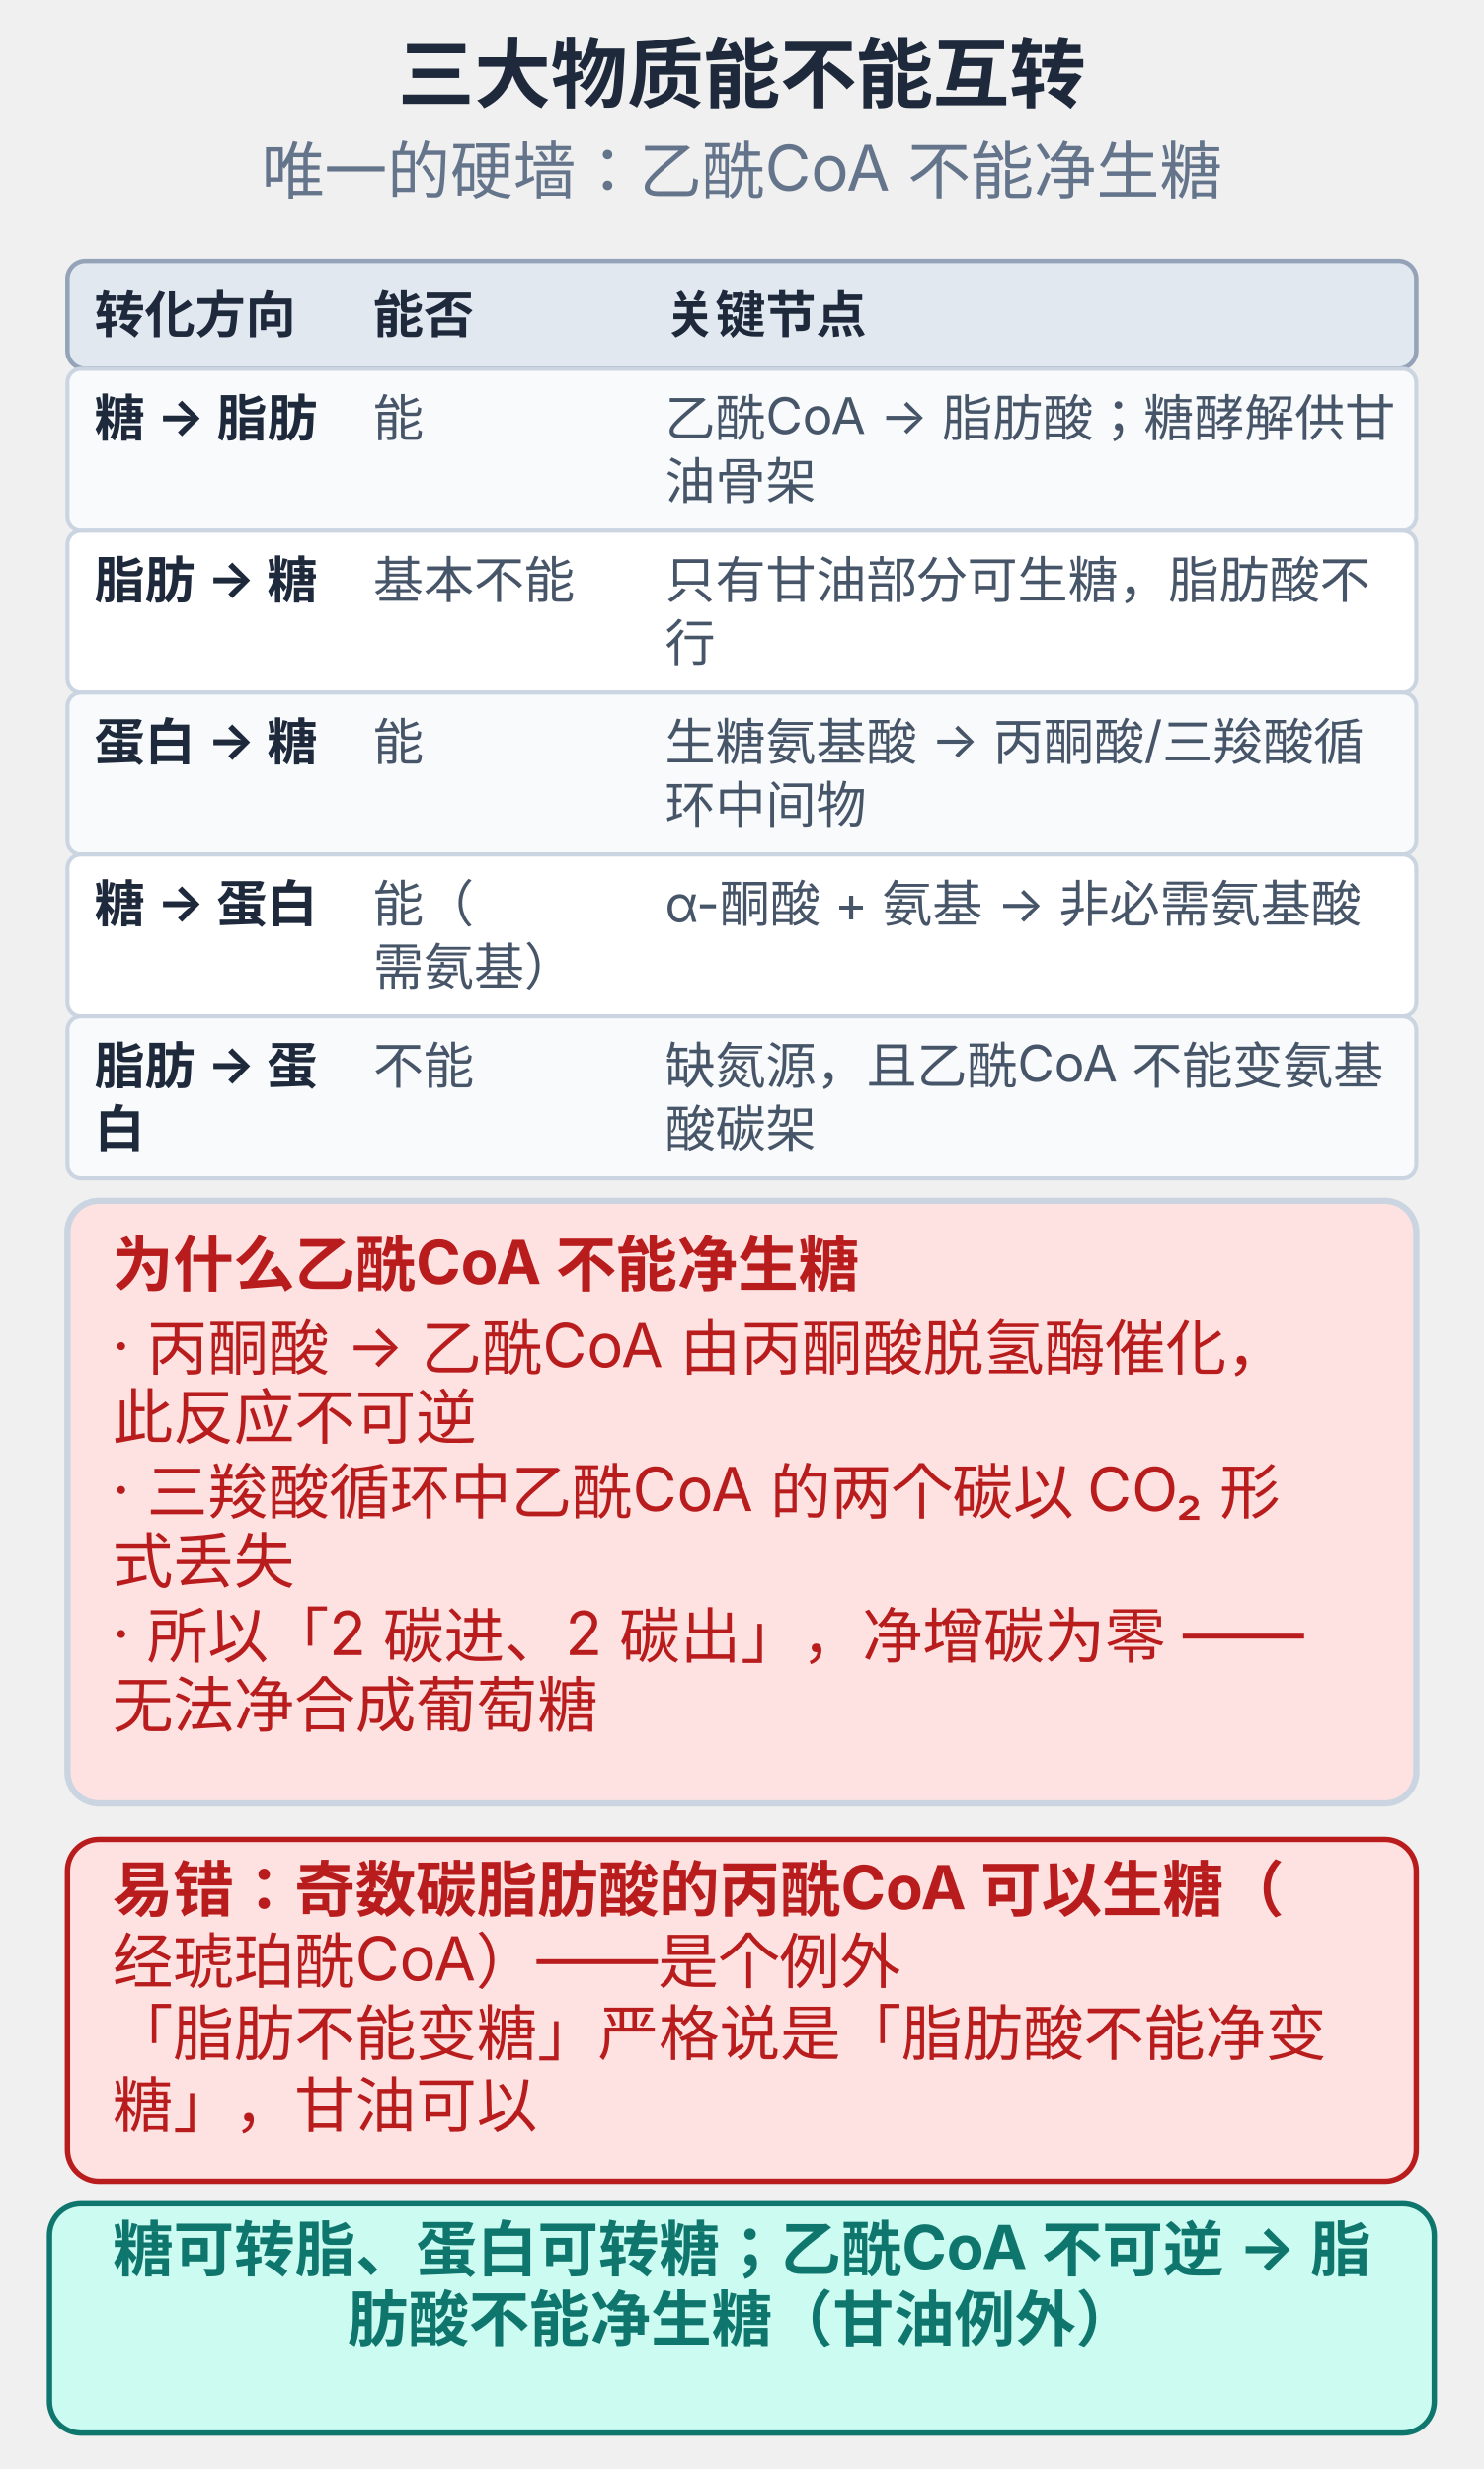
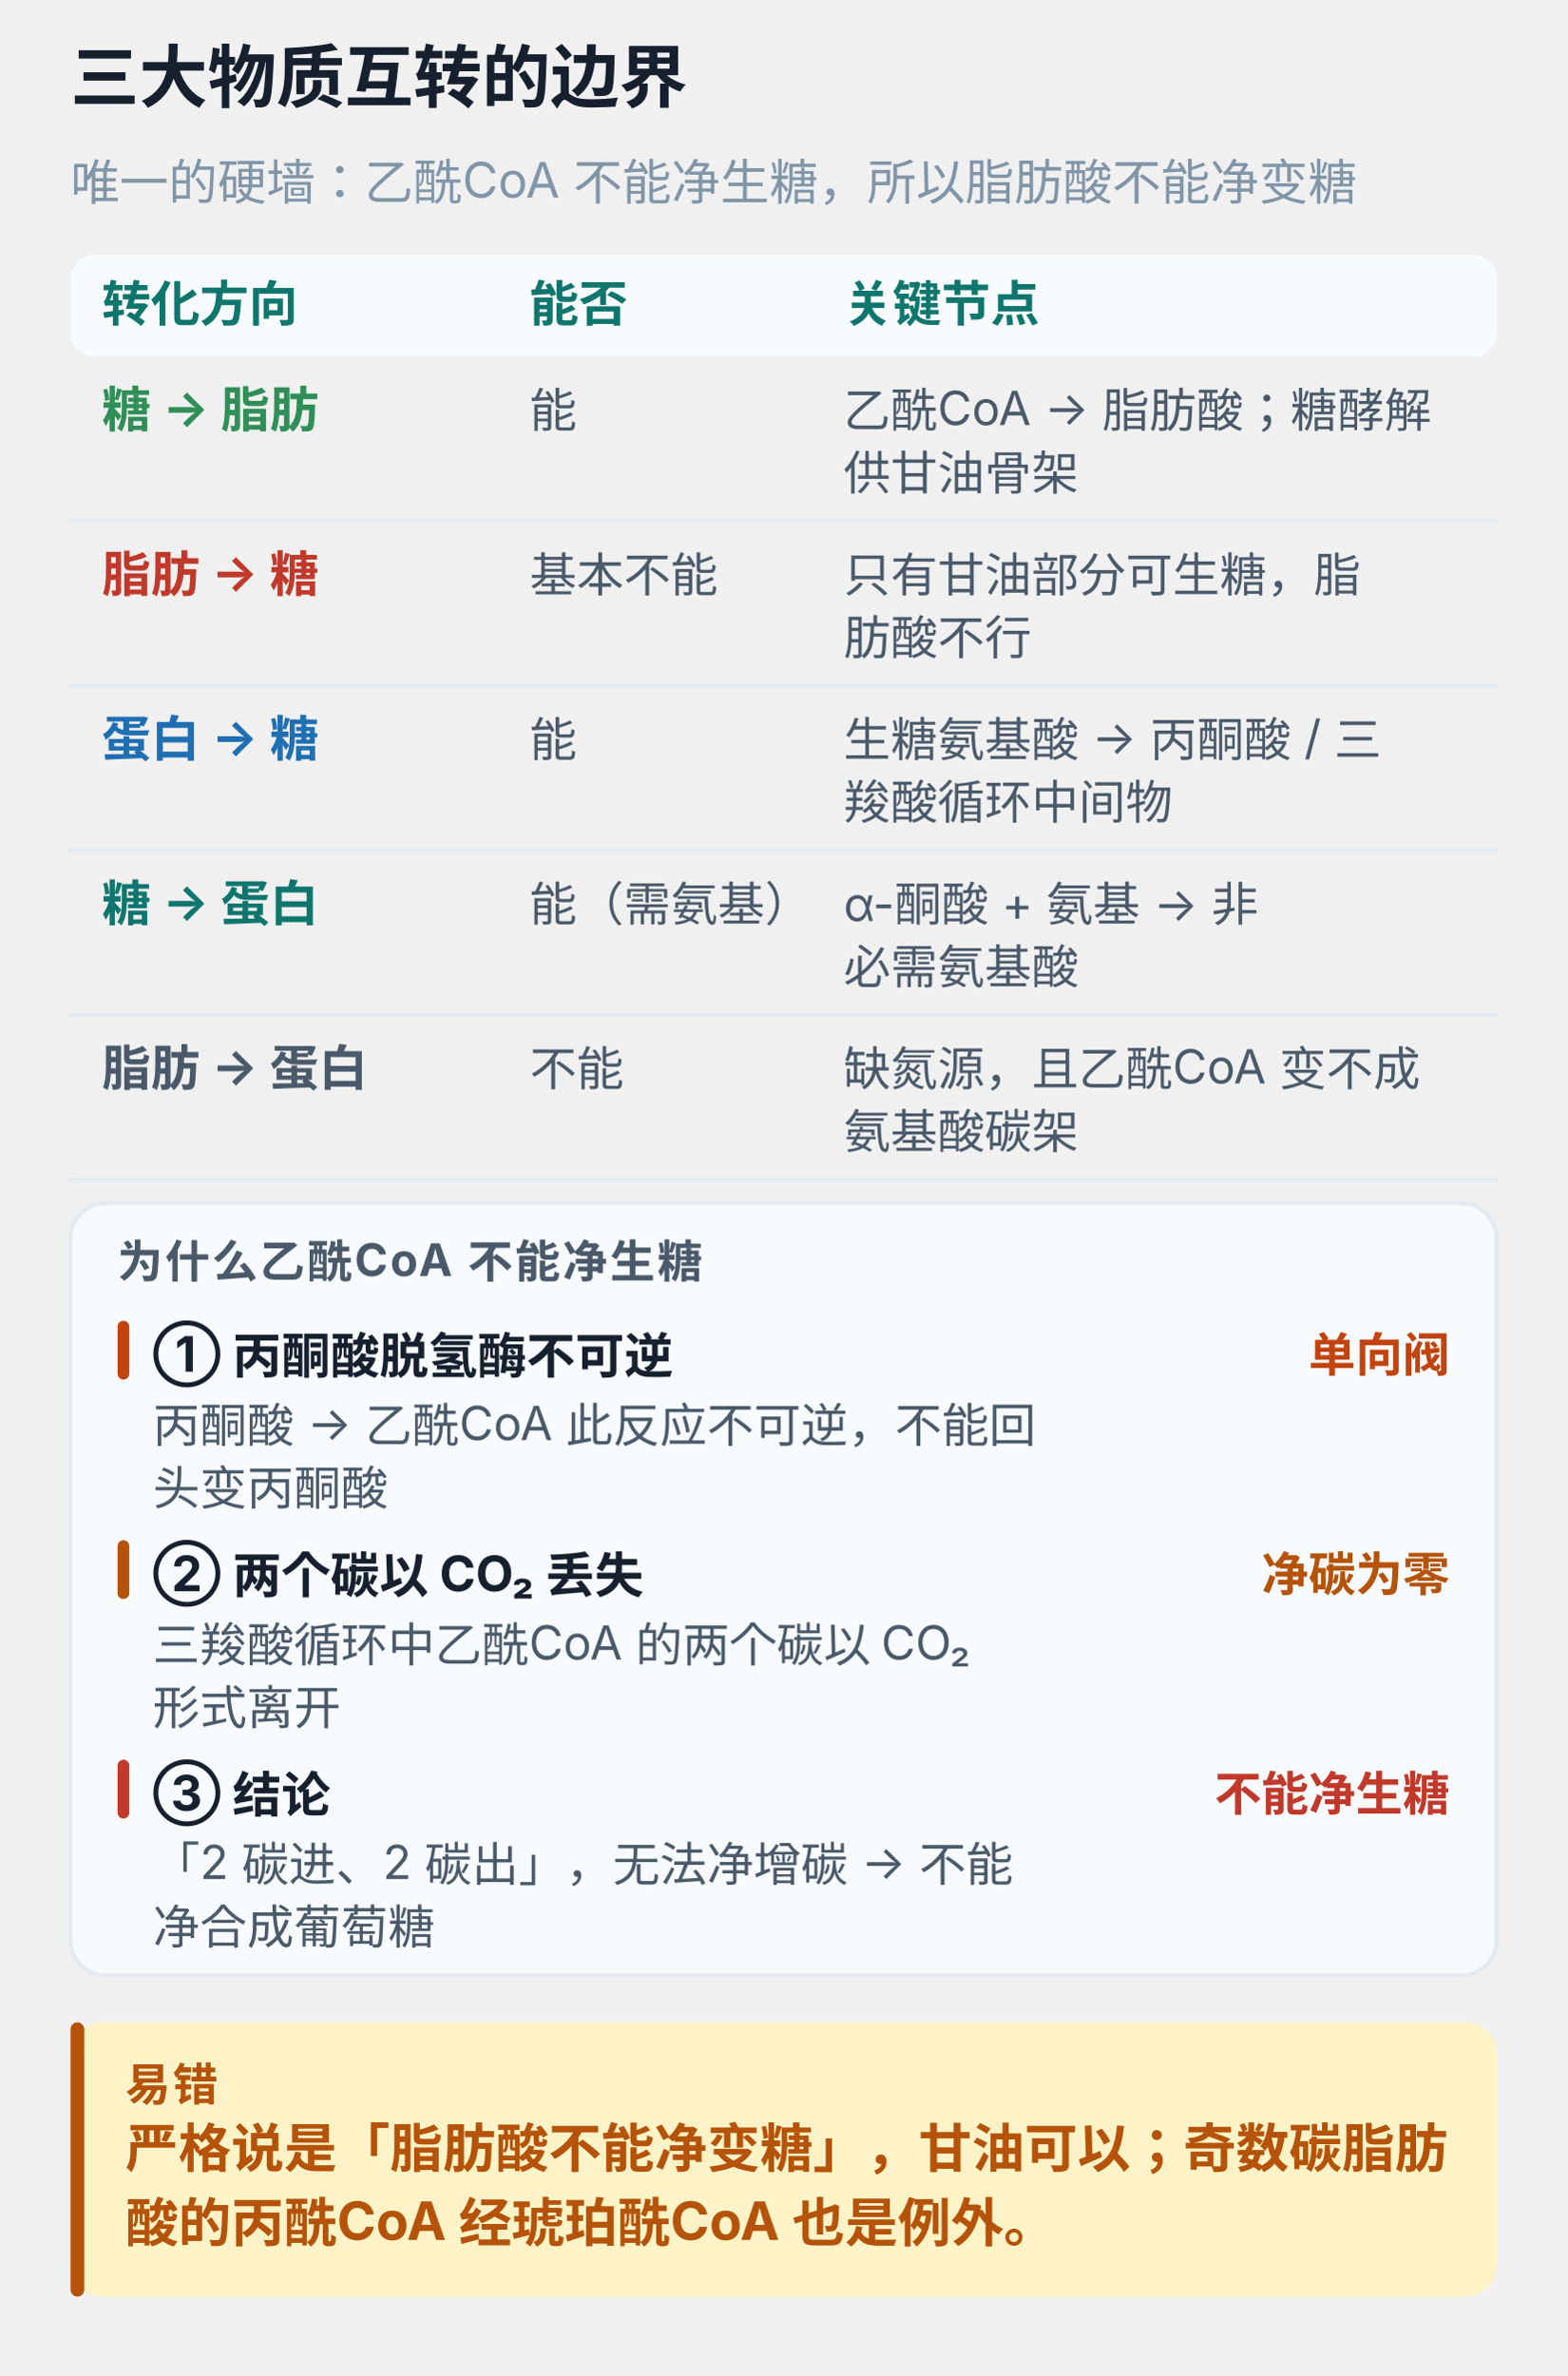
- <svg xmlns="http://www.w3.org/2000/svg" viewBox="0 0 330 549" width="100%" style="max-width:330px;display:block;margin:0 auto;background:#ffffff;border-radius:10px" role="img">
-   <text x="165.0" y="22.6" text-anchor="middle" font-size="17" font-weight="700" fill="#1e293b" font-family="-apple-system,'PingFang SC','Microsoft YaHei',sans-serif">三大物质能不能互转</text>
-   <text x="165.0" y="43.0" text-anchor="middle" font-size="14" font-weight="400" fill="#64748b" font-family="-apple-system,'PingFang SC','Microsoft YaHei',sans-serif">唯一的硬墙：乙酰CoA 不能净生糖</text>
-   <rect x="15.0" y="58.0" width="300.0" height="24.0" rx="4" fill="#e2e8f0" stroke="#94a3b8" stroke-width="1" />
-   <text x="21.0" y="74.0" text-anchor="start" font-size="11.2" font-weight="700" fill="#1e293b" font-family="-apple-system,'PingFang SC','Microsoft YaHei',sans-serif">转化方向</text>
-   <text x="83.0" y="74.0" text-anchor="start" font-size="11.2" font-weight="700" fill="#1e293b" font-family="-apple-system,'PingFang SC','Microsoft YaHei',sans-serif">能否</text>
-   <text x="147.9" y="74.0" text-anchor="start" font-size="11.2" font-weight="700" fill="#1e293b" font-family="-apple-system,'PingFang SC','Microsoft YaHei',sans-serif">关键节点</text>
-   <rect x="15.0" y="82.0" width="300.0" height="36.0" rx="3" fill="#f8fafc" stroke="#cbd5e1" stroke-width="0.9" />
-   <text x="21.0" y="97.0" text-anchor="start" font-size="11.2" font-weight="700" fill="#1e293b" font-family="-apple-system,'PingFang SC','Microsoft YaHei',sans-serif">糖 → 脂肪</text>
-   <text x="83.0" y="97.0" text-anchor="start" font-size="11.2" font-weight="400" fill="#475569" font-family="-apple-system,'PingFang SC','Microsoft YaHei',sans-serif">能</text>
-   <text x="147.9" y="97.0" text-anchor="start" font-size="11.2" font-weight="400" fill="#475569" font-family="-apple-system,'PingFang SC','Microsoft YaHei',sans-serif">乙酰CoA → 脂肪酸；糖酵解供甘</text>
-   <text x="147.9" y="111.0" text-anchor="start" font-size="11.2" font-weight="400" fill="#475569" font-family="-apple-system,'PingFang SC','Microsoft YaHei',sans-serif">油骨架</text>
-   <rect x="15.0" y="118.0" width="300.0" height="36.0" rx="3" fill="#ffffff" stroke="#cbd5e1" stroke-width="0.9" />
-   <text x="21.0" y="133.0" text-anchor="start" font-size="11.2" font-weight="700" fill="#1e293b" font-family="-apple-system,'PingFang SC','Microsoft YaHei',sans-serif">脂肪 → 糖</text>
-   <text x="83.0" y="133.0" text-anchor="start" font-size="11.2" font-weight="400" fill="#475569" font-family="-apple-system,'PingFang SC','Microsoft YaHei',sans-serif">基本不能</text>
-   <text x="147.9" y="133.0" text-anchor="start" font-size="11.2" font-weight="400" fill="#475569" font-family="-apple-system,'PingFang SC','Microsoft YaHei',sans-serif">只有甘油部分可生糖，脂肪酸不</text>
-   <text x="147.9" y="147.0" text-anchor="start" font-size="11.2" font-weight="400" fill="#475569" font-family="-apple-system,'PingFang SC','Microsoft YaHei',sans-serif">行</text>
-   <rect x="15.0" y="154.0" width="300.0" height="36.0" rx="3" fill="#f8fafc" stroke="#cbd5e1" stroke-width="0.9" />
-   <text x="21.0" y="169.0" text-anchor="start" font-size="11.2" font-weight="700" fill="#1e293b" font-family="-apple-system,'PingFang SC','Microsoft YaHei',sans-serif">蛋白 → 糖</text>
-   <text x="83.0" y="169.0" text-anchor="start" font-size="11.2" font-weight="400" fill="#475569" font-family="-apple-system,'PingFang SC','Microsoft YaHei',sans-serif">能</text>
-   <text x="147.9" y="169.0" text-anchor="start" font-size="11.2" font-weight="400" fill="#475569" font-family="-apple-system,'PingFang SC','Microsoft YaHei',sans-serif">生糖氨基酸 → 丙酮酸/三羧酸循</text>
-   <text x="147.9" y="183.0" text-anchor="start" font-size="11.2" font-weight="400" fill="#475569" font-family="-apple-system,'PingFang SC','Microsoft YaHei',sans-serif">环中间物</text>
-   <rect x="15.0" y="190.0" width="300.0" height="36.0" rx="3" fill="#ffffff" stroke="#cbd5e1" stroke-width="0.9" />
-   <text x="21.0" y="205.0" text-anchor="start" font-size="11.2" font-weight="700" fill="#1e293b" font-family="-apple-system,'PingFang SC','Microsoft YaHei',sans-serif">糖 → 蛋白</text>
-   <text x="83.0" y="205.0" text-anchor="start" font-size="11.2" font-weight="400" fill="#475569" font-family="-apple-system,'PingFang SC','Microsoft YaHei',sans-serif">能（</text>
-   <text x="83.0" y="219.0" text-anchor="start" font-size="11.2" font-weight="400" fill="#475569" font-family="-apple-system,'PingFang SC','Microsoft YaHei',sans-serif">需氨基）</text>
-   <text x="147.9" y="205.0" text-anchor="start" font-size="11.2" font-weight="400" fill="#475569" font-family="-apple-system,'PingFang SC','Microsoft YaHei',sans-serif">α-酮酸 + 氨基 → 非必需氨基酸</text>
-   <rect x="15.0" y="226.0" width="300.0" height="36.0" rx="3" fill="#f8fafc" stroke="#cbd5e1" stroke-width="0.9" />
-   <text x="21.0" y="241.0" text-anchor="start" font-size="11.2" font-weight="700" fill="#1e293b" font-family="-apple-system,'PingFang SC','Microsoft YaHei',sans-serif">脂肪 → 蛋</text>
-   <text x="21.0" y="255.0" text-anchor="start" font-size="11.2" font-weight="700" fill="#1e293b" font-family="-apple-system,'PingFang SC','Microsoft YaHei',sans-serif">白</text>
-   <text x="83.0" y="241.0" text-anchor="start" font-size="11.2" font-weight="400" fill="#475569" font-family="-apple-system,'PingFang SC','Microsoft YaHei',sans-serif">不能</text>
-   <text x="147.9" y="241.0" text-anchor="start" font-size="11.2" font-weight="400" fill="#475569" font-family="-apple-system,'PingFang SC','Microsoft YaHei',sans-serif">缺氮源，且乙酰CoA 不能变氨基</text>
-   <text x="147.9" y="255.0" text-anchor="start" font-size="11.2" font-weight="400" fill="#475569" font-family="-apple-system,'PingFang SC','Microsoft YaHei',sans-serif">酸碳架</text>
-   <rect x="15.0" y="267.0" width="300.0" height="134.0" rx="7" fill="#fee2e2" stroke="#cbd5e1" stroke-width="1.4" />
-   <text x="25.0" y="286.0" text-anchor="start" font-size="13.5" font-weight="700" fill="#b91c1c" font-family="-apple-system,'PingFang SC','Microsoft YaHei',sans-serif">为什么乙酰CoA 不能净生糖</text>
-   <text x="25.0" y="304.0" text-anchor="start" font-size="13.5" font-weight="400" fill="#b91c1c" font-family="-apple-system,'PingFang SC','Microsoft YaHei',sans-serif">· 丙酮酸 → 乙酰CoA 由丙酮酸脱氢酶催化，</text>
-   <text x="25.0" y="320.0" text-anchor="start" font-size="13.5" font-weight="400" fill="#b91c1c" font-family="-apple-system,'PingFang SC','Microsoft YaHei',sans-serif">此反应不可逆</text>
-   <text x="25.0" y="336.0" text-anchor="start" font-size="13.5" font-weight="400" fill="#b91c1c" font-family="-apple-system,'PingFang SC','Microsoft YaHei',sans-serif">· 三羧酸循环中乙酰CoA 的两个碳以 CO₂ 形</text>
-   <text x="25.0" y="352.0" text-anchor="start" font-size="13.5" font-weight="400" fill="#b91c1c" font-family="-apple-system,'PingFang SC','Microsoft YaHei',sans-serif">式丢失</text>
-   <text x="25.0" y="368.0" text-anchor="start" font-size="13.5" font-weight="400" fill="#b91c1c" font-family="-apple-system,'PingFang SC','Microsoft YaHei',sans-serif">· 所以「2 碳进、2 碳出」，净增碳为零 ——</text>
-   <text x="25.0" y="384.0" text-anchor="start" font-size="13.5" font-weight="400" fill="#b91c1c" font-family="-apple-system,'PingFang SC','Microsoft YaHei',sans-serif"> 无法净合成葡萄糖</text>
-   <rect x="15.0" y="409.0" width="300.0" height="76.0" rx="7" fill="#fee2e2" stroke="#b91c1c" stroke-width="1.2" />
-   <text x="25.0" y="425.0" text-anchor="start" font-size="13.5" font-weight="700" fill="#b91c1c" font-family="-apple-system,'PingFang SC','Microsoft YaHei',sans-serif">易错：奇数碳脂肪酸的丙酰CoA 可以生糖（</text>
-   <text x="25.0" y="441.0" text-anchor="start" font-size="13.5" font-weight="400" fill="#b91c1c" font-family="-apple-system,'PingFang SC','Microsoft YaHei',sans-serif">经琥珀酰CoA）——是个例外</text>
-   <text x="25.0" y="457.0" text-anchor="start" font-size="13.5" font-weight="400" fill="#b91c1c" font-family="-apple-system,'PingFang SC','Microsoft YaHei',sans-serif">「脂肪不能变糖」严格说是「脂肪酸不能净变</text>
-   <text x="25.0" y="473.0" text-anchor="start" font-size="13.5" font-weight="400" fill="#b91c1c" font-family="-apple-system,'PingFang SC','Microsoft YaHei',sans-serif">糖」，甘油可以</text>
-   <rect x="11.0" y="490.0" width="308.0" height="51.0" rx="7" fill="#ccfbf1" stroke="#0f766e" stroke-width="1.2" />
-   <text x="165.0" y="505.0" text-anchor="middle" font-size="13.5" font-weight="700" fill="#0f766e" font-family="-apple-system,'PingFang SC','Microsoft YaHei',sans-serif">糖可转脂、蛋白可转糖；乙酰CoA 不可逆 → 脂</text>
-   <text x="165.0" y="520.5" text-anchor="middle" font-size="13.5" font-weight="700" fill="#0f766e" font-family="-apple-system,'PingFang SC','Microsoft YaHei',sans-serif">肪酸不能净生糖（甘油例外）</text>
+ <svg xmlns="http://www.w3.org/2000/svg" viewBox="0 0 400 606" width="100%" style="max-width:400px;display:block;margin:0 auto;background:#ffffff;border-radius:12px" role="img" aria-label="三大物质互转的边界">
+   <text x="18.0" y="26.0" font-size="17.5" font-weight="700" fill="#16202e" font-family="-apple-system,BlinkMacSystemFont,'PingFang SC','Microsoft YaHei',sans-serif">三大物质互转的边界</text>
+   <text x="18.0" y="51.0" font-size="12.5" font-weight="400" fill="#8095a8" font-family="-apple-system,BlinkMacSystemFont,'PingFang SC','Microsoft YaHei',sans-serif">唯一的硬墙：乙酰CoA 不能净生糖，所以脂肪酸不能净变糖</text>
+   <rect x="18.0" y="65.0" width="364.0" height="26.0" rx="6" fill="#f8fbfd" />
+   <text x="26.0" y="82.0" font-size="12.5" font-weight="700" fill="#0f766e" font-family="-apple-system,BlinkMacSystemFont,'PingFang SC','Microsoft YaHei',sans-serif">转化方向</text>
+   <text x="135.2" y="82.0" font-size="12.5" font-weight="700" fill="#0f766e" font-family="-apple-system,BlinkMacSystemFont,'PingFang SC','Microsoft YaHei',sans-serif">能否</text>
+   <text x="215.3" y="82.0" font-size="12.5" font-weight="700" fill="#0f766e" font-family="-apple-system,BlinkMacSystemFont,'PingFang SC','Microsoft YaHei',sans-serif">关键节点</text>
+   <line x1="18.0" y1="133.0" x2="382.0" y2="133.0" stroke="#e3eaf2" stroke-width="1" stroke-linecap="round" />
+   <text x="26.0" y="109.0" font-size="12.5" font-weight="700" fill="#2f8f57" font-family="-apple-system,BlinkMacSystemFont,'PingFang SC','Microsoft YaHei',sans-serif">糖 → 脂肪</text>
+   <text x="135.2" y="109.0" font-size="12" font-weight="400" fill="#4a5a6b" font-family="-apple-system,BlinkMacSystemFont,'PingFang SC','Microsoft YaHei',sans-serif">能</text>
+   <text x="215.3" y="109.0" font-size="12" font-weight="400" fill="#4a5a6b" font-family="-apple-system,BlinkMacSystemFont,'PingFang SC','Microsoft YaHei',sans-serif">乙酰CoA → 脂肪酸；糖酵解</text>
+   <text x="215.3" y="125.0" font-size="12" font-weight="400" fill="#4a5a6b" font-family="-apple-system,BlinkMacSystemFont,'PingFang SC','Microsoft YaHei',sans-serif">供甘油骨架</text>
+   <line x1="18.0" y1="175.0" x2="382.0" y2="175.0" stroke="#e3eaf2" stroke-width="1" stroke-linecap="round" />
+   <text x="26.0" y="151.0" font-size="12.5" font-weight="700" fill="#c0392b" font-family="-apple-system,BlinkMacSystemFont,'PingFang SC','Microsoft YaHei',sans-serif">脂肪 → 糖</text>
+   <text x="135.2" y="151.0" font-size="12" font-weight="400" fill="#4a5a6b" font-family="-apple-system,BlinkMacSystemFont,'PingFang SC','Microsoft YaHei',sans-serif">基本不能</text>
+   <text x="215.3" y="151.0" font-size="12" font-weight="400" fill="#4a5a6b" font-family="-apple-system,BlinkMacSystemFont,'PingFang SC','Microsoft YaHei',sans-serif">只有甘油部分可生糖，脂</text>
+   <text x="215.3" y="167.0" font-size="12" font-weight="400" fill="#4a5a6b" font-family="-apple-system,BlinkMacSystemFont,'PingFang SC','Microsoft YaHei',sans-serif">肪酸不行</text>
+   <line x1="18.0" y1="217.0" x2="382.0" y2="217.0" stroke="#e3eaf2" stroke-width="1" stroke-linecap="round" />
+   <text x="26.0" y="193.0" font-size="12.5" font-weight="700" fill="#1f6fb2" font-family="-apple-system,BlinkMacSystemFont,'PingFang SC','Microsoft YaHei',sans-serif">蛋白 → 糖</text>
+   <text x="135.2" y="193.0" font-size="12" font-weight="400" fill="#4a5a6b" font-family="-apple-system,BlinkMacSystemFont,'PingFang SC','Microsoft YaHei',sans-serif">能</text>
+   <text x="215.3" y="193.0" font-size="12" font-weight="400" fill="#4a5a6b" font-family="-apple-system,BlinkMacSystemFont,'PingFang SC','Microsoft YaHei',sans-serif">生糖氨基酸 → 丙酮酸 / 三</text>
+   <text x="215.3" y="209.0" font-size="12" font-weight="400" fill="#4a5a6b" font-family="-apple-system,BlinkMacSystemFont,'PingFang SC','Microsoft YaHei',sans-serif">羧酸循环中间物</text>
+   <line x1="18.0" y1="259.0" x2="382.0" y2="259.0" stroke="#e3eaf2" stroke-width="1" stroke-linecap="round" />
+   <text x="26.0" y="235.0" font-size="12.5" font-weight="700" fill="#0f766e" font-family="-apple-system,BlinkMacSystemFont,'PingFang SC','Microsoft YaHei',sans-serif">糖 → 蛋白</text>
+   <text x="135.2" y="235.0" font-size="12" font-weight="400" fill="#4a5a6b" font-family="-apple-system,BlinkMacSystemFont,'PingFang SC','Microsoft YaHei',sans-serif">能（需氨基）</text>
+   <text x="215.3" y="235.0" font-size="12" font-weight="400" fill="#4a5a6b" font-family="-apple-system,BlinkMacSystemFont,'PingFang SC','Microsoft YaHei',sans-serif">α-酮酸 + 氨基 → 非</text>
+   <text x="215.3" y="251.0" font-size="12" font-weight="400" fill="#4a5a6b" font-family="-apple-system,BlinkMacSystemFont,'PingFang SC','Microsoft YaHei',sans-serif">必需氨基酸</text>
+   <line x1="18.0" y1="301.0" x2="382.0" y2="301.0" stroke="#e3eaf2" stroke-width="1" stroke-linecap="round" />
+   <text x="26.0" y="277.0" font-size="12.5" font-weight="700" fill="#4a5a6b" font-family="-apple-system,BlinkMacSystemFont,'PingFang SC','Microsoft YaHei',sans-serif">脂肪 → 蛋白</text>
+   <text x="135.2" y="277.0" font-size="12" font-weight="400" fill="#4a5a6b" font-family="-apple-system,BlinkMacSystemFont,'PingFang SC','Microsoft YaHei',sans-serif">不能</text>
+   <text x="215.3" y="277.0" font-size="12" font-weight="400" fill="#4a5a6b" font-family="-apple-system,BlinkMacSystemFont,'PingFang SC','Microsoft YaHei',sans-serif">缺氮源，且乙酰CoA 变不成</text>
+   <text x="215.3" y="293.0" font-size="12" font-weight="400" fill="#4a5a6b" font-family="-apple-system,BlinkMacSystemFont,'PingFang SC','Microsoft YaHei',sans-serif">氨基酸碳架</text>
+   <rect x="18.0" y="307.0" width="364.0" height="197.0" rx="9" fill="#f8fbfd" stroke="#e3eaf2" stroke-width="1.1" />
+   <text x="30.0" y="326.0" font-size="11.5" font-weight="700" fill="#4a5a6b" letter-spacing="0.6" font-family="-apple-system,BlinkMacSystemFont,'PingFang SC','Microsoft YaHei',sans-serif">为什么乙酰CoA 不能净生糖</text>
+   <rect x="30.0" y="337.0" width="3.0" height="15.0" rx="1.5" fill="#c1440e" />
+   <text x="39.0" y="350.0" font-size="12.5" font-weight="700" fill="#16202e" font-family="-apple-system,BlinkMacSystemFont,'PingFang SC','Microsoft YaHei',sans-serif">① 丙酮酸脱氢酶不可逆</text>
+   <text x="370.0" y="350.0" text-anchor="end" font-size="12" font-weight="700" fill="#c1440e" font-family="-apple-system,BlinkMacSystemFont,'PingFang SC','Microsoft YaHei',sans-serif">单向阀</text>
+   <text x="39.0" y="368.0" font-size="12" font-weight="400" fill="#4a5a6b" font-family="-apple-system,BlinkMacSystemFont,'PingFang SC','Microsoft YaHei',sans-serif">丙酮酸 → 乙酰CoA 此反应不可逆，不能回</text>
+   <text x="39.0" y="384.0" font-size="12" font-weight="400" fill="#4a5a6b" font-family="-apple-system,BlinkMacSystemFont,'PingFang SC','Microsoft YaHei',sans-serif">头变丙酮酸</text>
+   <rect x="30.0" y="393.0" width="3.0" height="15.0" rx="1.5" fill="#b45309" />
+   <text x="39.0" y="406.0" font-size="12.5" font-weight="700" fill="#16202e" font-family="-apple-system,BlinkMacSystemFont,'PingFang SC','Microsoft YaHei',sans-serif">② 两个碳以 CO₂ 丢失</text>
+   <text x="370.0" y="406.0" text-anchor="end" font-size="12" font-weight="700" fill="#b45309" font-family="-apple-system,BlinkMacSystemFont,'PingFang SC','Microsoft YaHei',sans-serif">净碳为零</text>
+   <text x="39.0" y="424.0" font-size="12" font-weight="400" fill="#4a5a6b" font-family="-apple-system,BlinkMacSystemFont,'PingFang SC','Microsoft YaHei',sans-serif">三羧酸循环中乙酰CoA 的两个碳以 CO₂ </text>
+   <text x="39.0" y="440.0" font-size="12" font-weight="400" fill="#4a5a6b" font-family="-apple-system,BlinkMacSystemFont,'PingFang SC','Microsoft YaHei',sans-serif">形式离开</text>
+   <rect x="30.0" y="449.0" width="3.0" height="15.0" rx="1.5" fill="#c0392b" />
+   <text x="39.0" y="462.0" font-size="12.5" font-weight="700" fill="#16202e" font-family="-apple-system,BlinkMacSystemFont,'PingFang SC','Microsoft YaHei',sans-serif">③ 结论</text>
+   <text x="370.0" y="462.0" text-anchor="end" font-size="12" font-weight="700" fill="#c0392b" font-family="-apple-system,BlinkMacSystemFont,'PingFang SC','Microsoft YaHei',sans-serif">不能净生糖</text>
+   <text x="39.0" y="480.0" font-size="12" font-weight="400" fill="#4a5a6b" font-family="-apple-system,BlinkMacSystemFont,'PingFang SC','Microsoft YaHei',sans-serif">「2 碳进、2 碳出」，无法净增碳 → 不能</text>
+   <text x="39.0" y="496.0" font-size="12" font-weight="400" fill="#4a5a6b" font-family="-apple-system,BlinkMacSystemFont,'PingFang SC','Microsoft YaHei',sans-serif">净合成葡萄糖</text>
+   <rect x="18.0" y="516.0" width="364.0" height="70.0" rx="8" fill="#fef3c7" />
+   <rect x="18.0" y="516.0" width="3.5" height="70.0" rx="1.8" fill="#b45309" />
+   <text x="32.0" y="536.0" font-size="11.5" font-weight="700" fill="#b45309" letter-spacing="0.6" font-family="-apple-system,BlinkMacSystemFont,'PingFang SC','Microsoft YaHei',sans-serif">易错</text>
+   <text x="32.0" y="553.0" font-size="13.5" font-weight="700" fill="#b45309" font-family="-apple-system,BlinkMacSystemFont,'PingFang SC','Microsoft YaHei',sans-serif">严格说是「脂肪酸不能净变糖」，甘油可以；奇数碳脂肪</text>
+   <text x="32.0" y="572.0" font-size="13.5" font-weight="700" fill="#b45309" font-family="-apple-system,BlinkMacSystemFont,'PingFang SC','Microsoft YaHei',sans-serif">酸的丙酰CoA 经琥珀酰CoA 也是例外。</text>
</svg>
